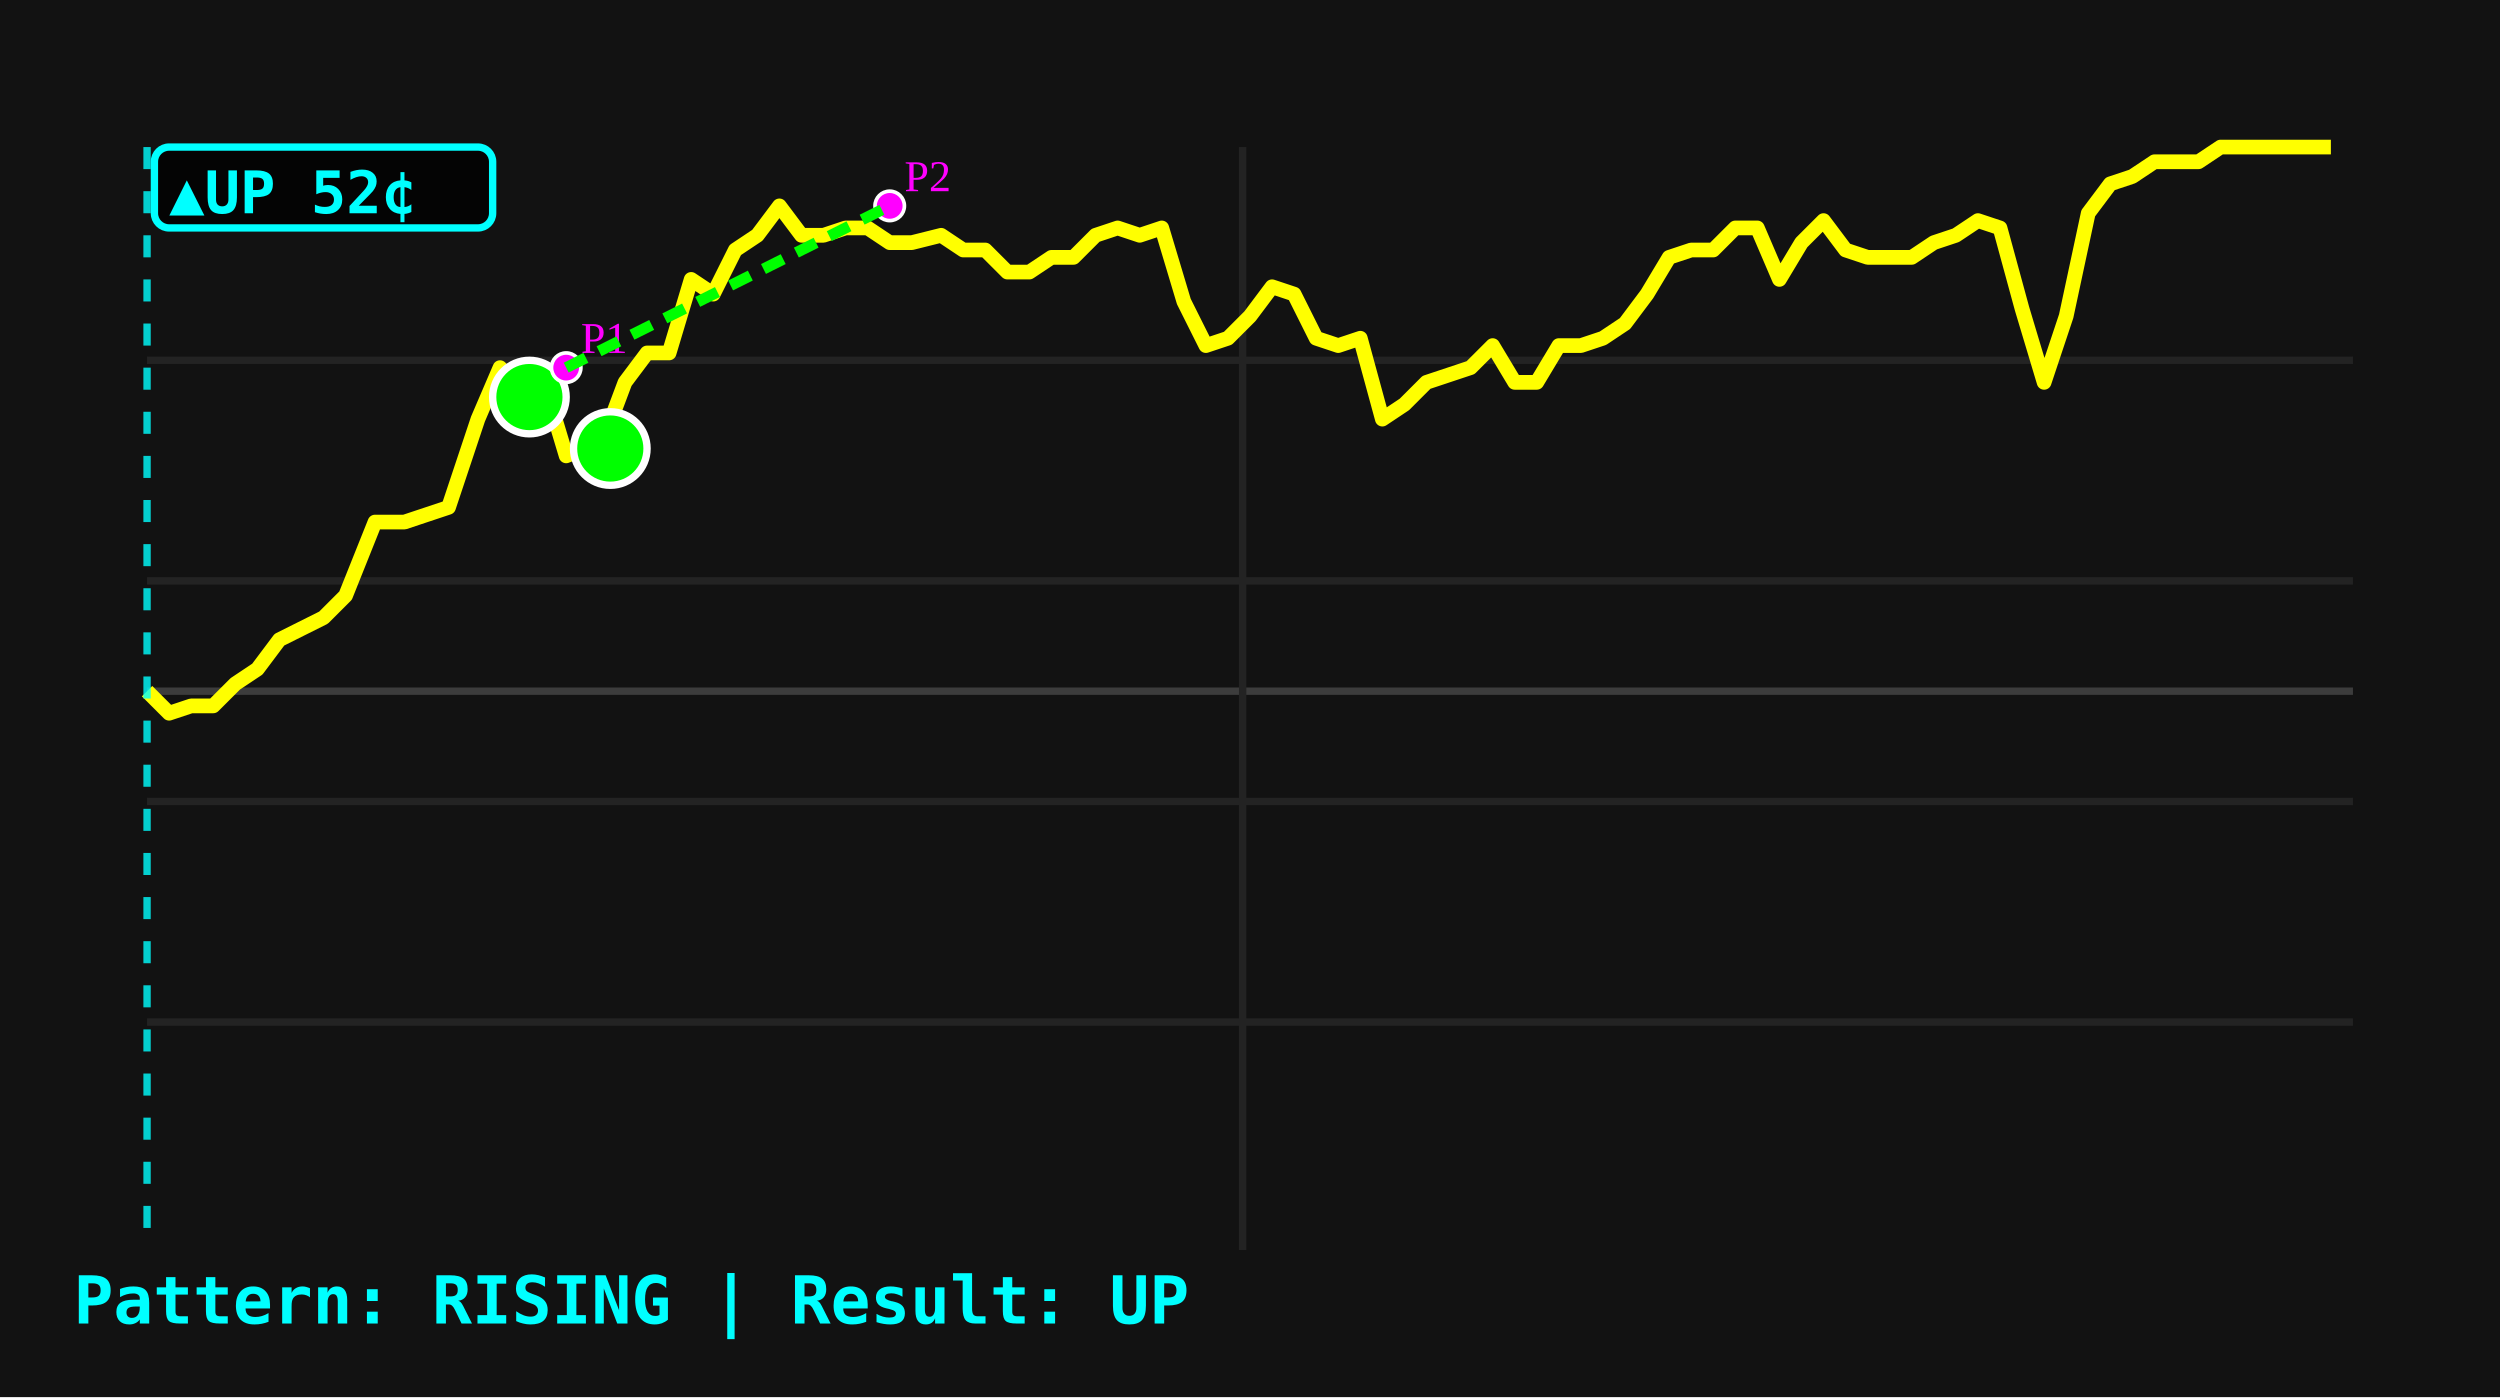
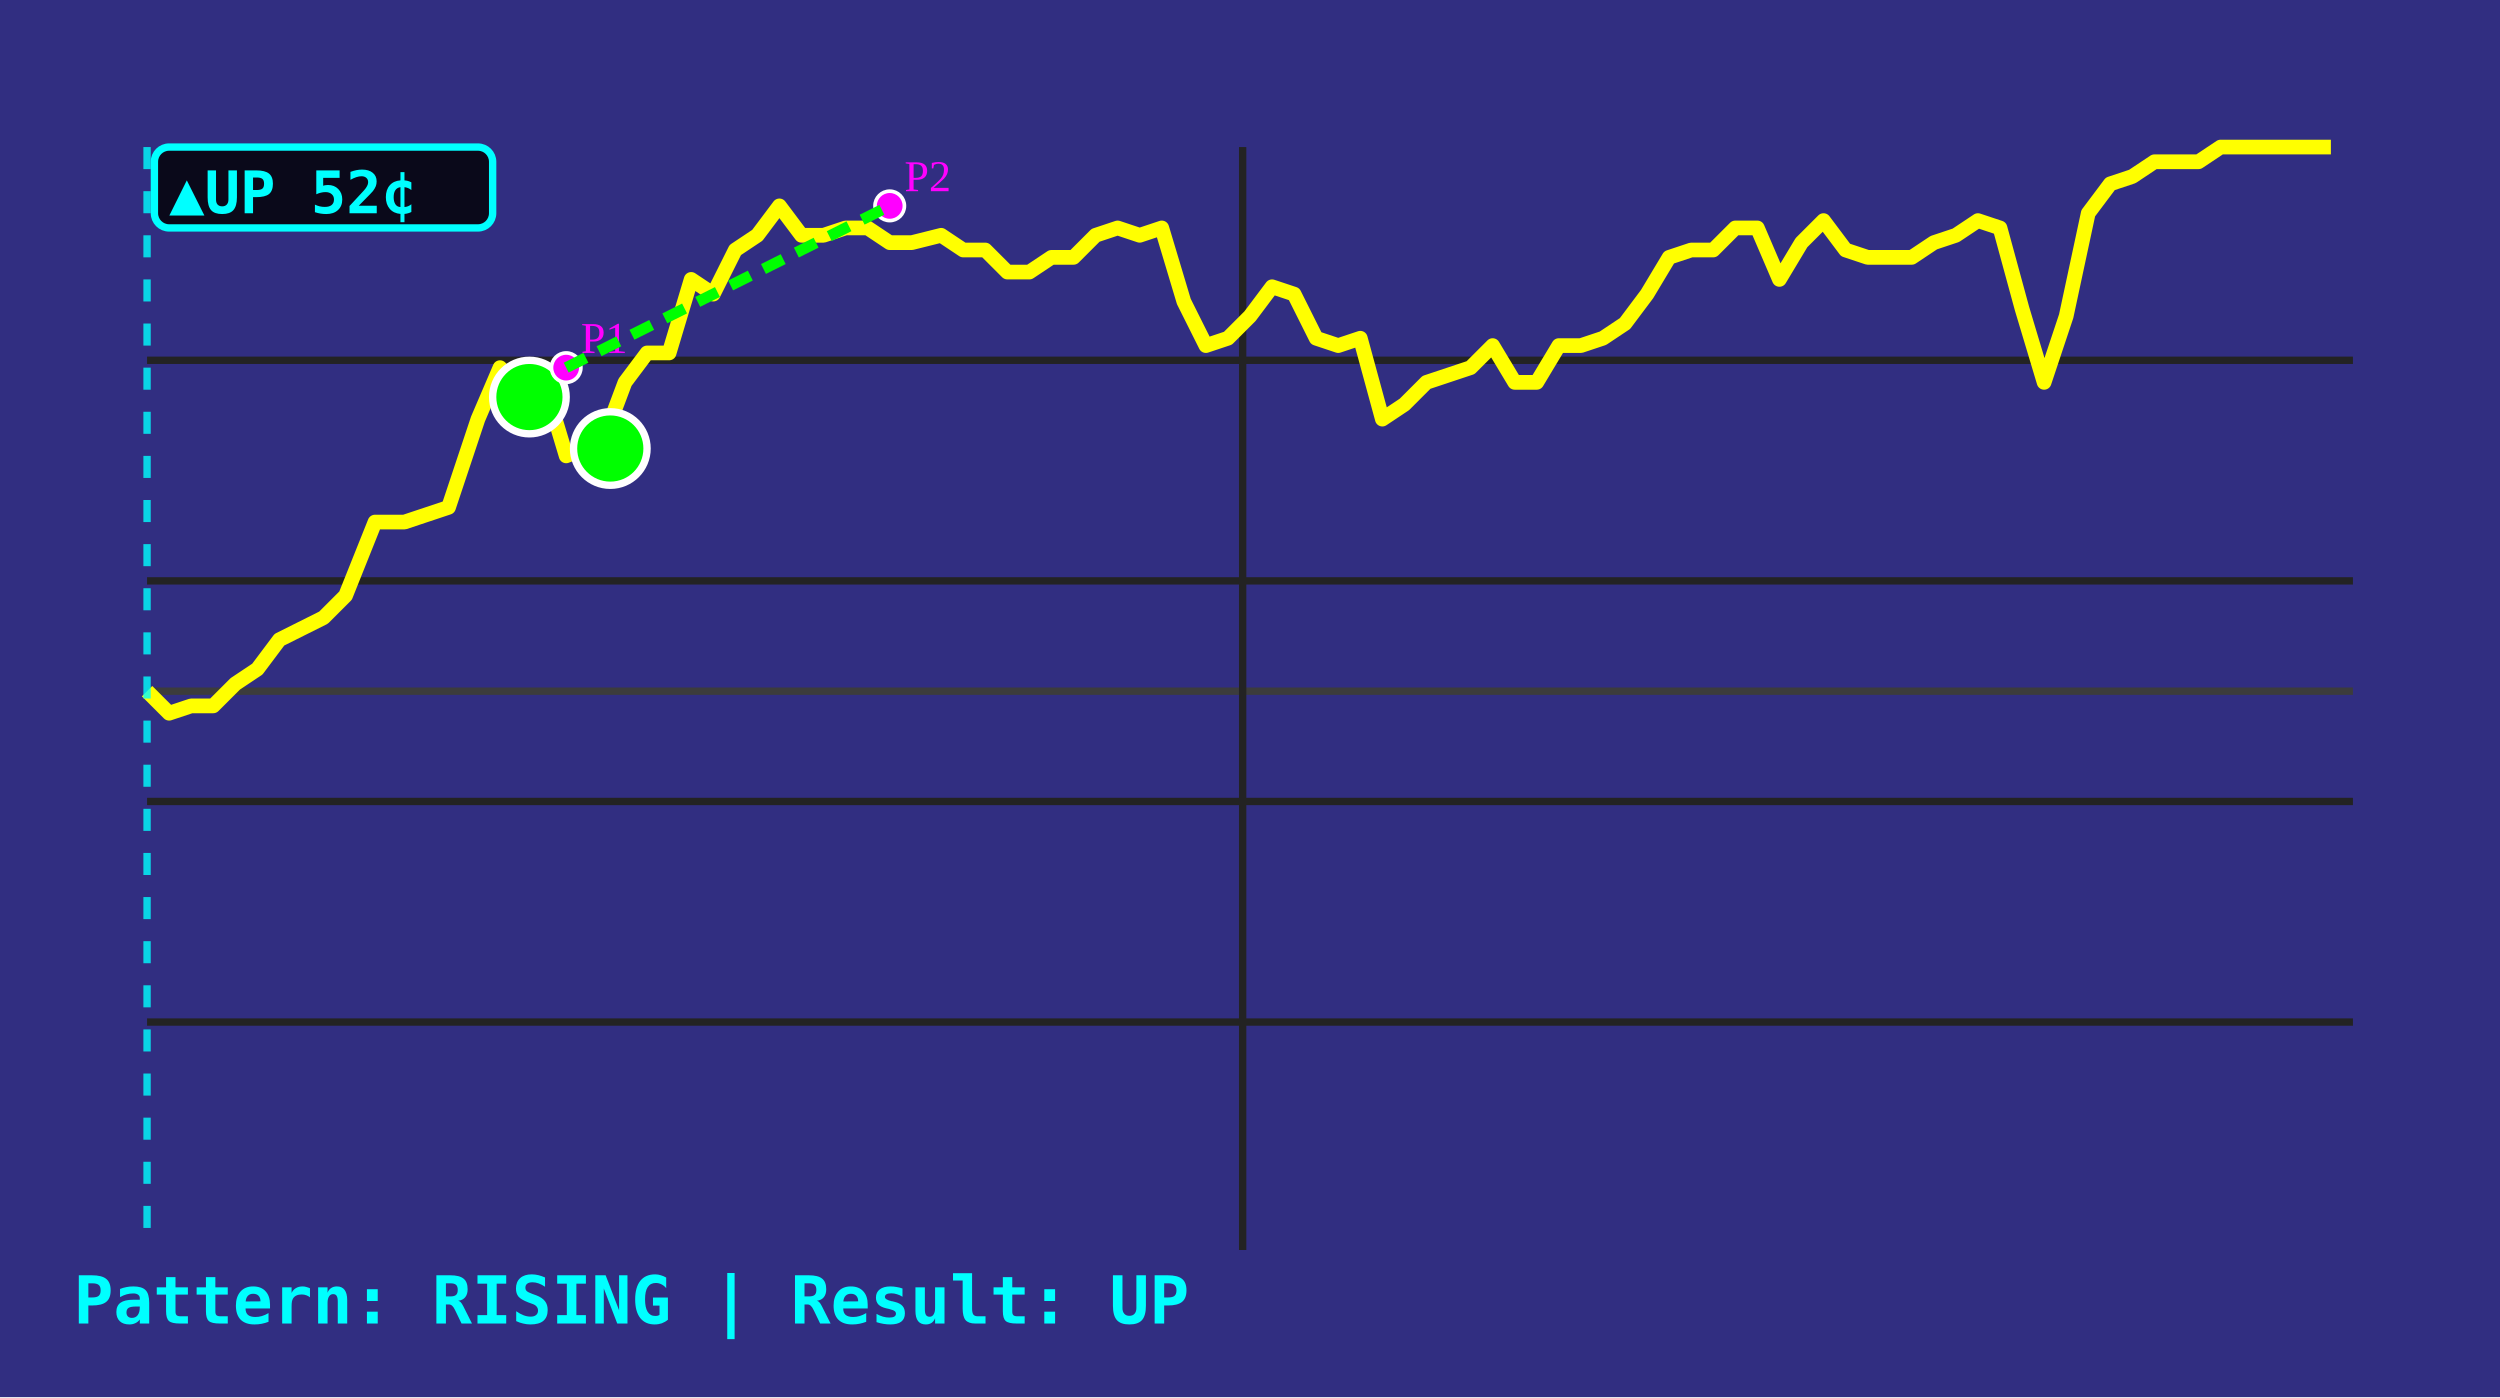
<svg xmlns="http://www.w3.org/2000/svg" width="340" height="190" style="overflow:visible">
  <style>.trade-dot:hover .dot-tip { opacity: 1 !important; } .trade-dot { cursor: crosshair; }</style>
-   <rect width="340" height="190" fill="#121212" />
+   <rect width="340" height="190" fill="#312e81" />
  <line x1="20" y1="139" x2="320" y2="139" stroke="#232323" stroke-width="1" />
  <line x1="20" y1="109" x2="320" y2="109" stroke="#232323" stroke-width="1" />
  <line x1="20" y1="94" x2="320" y2="94" stroke="#3C3C3C" stroke-width="1" />
  <line x1="20" y1="79" x2="320" y2="79" stroke="#232323" stroke-width="1" />
  <line x1="20" y1="49" x2="320" y2="49" stroke="#232323" stroke-width="1" />
  <line x1="169" y1="20" x2="169" y2="170" stroke="#232323" stroke-width="1" />
  <polyline points="20,94 20,94 23,97 26,96 29,96 32,93 35,91 38,87 44,84 47,81 51,71 55,71 58,70 61,69 65,57 68,50 71,53 74,52 77,62 82,60 85,52 88,48 91,48 94,38 97,40 100,34 103,32 106,28 109,32 112,32 115,31 118,31 121,33 124,33 128,32 131,34 134,34 137,37 140,37 143,35 146,35 149,32 152,31 155,32 158,31 161,41 164,47 167,46 170,43 173,39 176,40 179,46 182,47 185,46 188,57 191,55 194,52 197,51 200,50 203,47 206,52 209,52 212,47 215,47 218,46 221,44 224,40 227,35 230,34 233,34 236,31 239,31 242,38 245,33 248,30 251,34 254,35 257,35 260,35 263,33 266,32 269,30 272,31 275,42 278,52 281,43 284,29 287,25 290,24 293,22 296,22 299,22 302,20 310,20 317,20" fill="none" stroke="#FFFF00" stroke-width="2" stroke-linejoin="round" />
  <line x1="20" y1="20" x2="20" y2="170" stroke="#00FFFF" stroke-width="1" stroke-dasharray="3,3" opacity="0.8">
  </line>
  <rect x="21" y="20" width="46" height="11" rx="2" fill="#000000" fill-opacity="0.8" stroke="#00FFFF" stroke-width="1" />
  <text x="23" y="29" font-size="8" fill="#00FFFF" font-family="monospace" font-weight="bold">▲UP 52¢</text>
  <g class="trade-dot">
    <circle cx="72" cy="54" r="5" fill="#00FF00" stroke="#FFFFFF" stroke-width="1">
    </circle>
    <g class="dot-tip" id="tip_0" opacity="0" style="pointer-events:none">
      <rect x="76" y="26" width="98" height="14" rx="3" fill="#000000" fill-opacity="0.85" stroke="#00FF00" stroke-width="1" />
      <text x="80" y="36" font-size="9" fill="#00FF00" font-family="monospace">Nitro: UP @ 77¢</text>
    </g>
  </g>
  <g class="trade-dot">
    <circle cx="83" cy="61" r="5" fill="#00FF00" stroke="#FFFFFF" stroke-width="1">
    </circle>
    <g class="dot-tip" id="tip_1" opacity="0" style="pointer-events:none">
      <rect x="87" y="33" width="110" height="14" rx="3" fill="#000000" fill-opacity="0.85" stroke="#00FF00" stroke-width="1" />
      <text x="91" y="43" font-size="9" fill="#00FF00" font-family="monospace">VolSnap: UP @ 72¢</text>
    </g>
  </g>
  <circle cx="77.0" cy="50.0" r="2" fill="#ff00ff" stroke="white" stroke-width="0.5" />
  <text x="79.0" y="48.0" font-size="6" fill="#ff00ff">P1</text>
  <circle cx="121.0" cy="28.0" r="2" fill="#ff00ff" stroke="white" stroke-width="0.5" />
  <text x="123.0" y="26.0" font-size="6" fill="#ff00ff">P2</text>
  <line x1="77.0" y1="50.0" x2="121.0" y2="28.0" stroke="#00ff00" stroke-width="1.5" stroke-dasharray="3,2" />
  <text x="10" y="180" font-family="monospace" font-size="9" fill="cyan" font-weight="bold">Pattern: RISING | Result: UP</text>
</svg>
